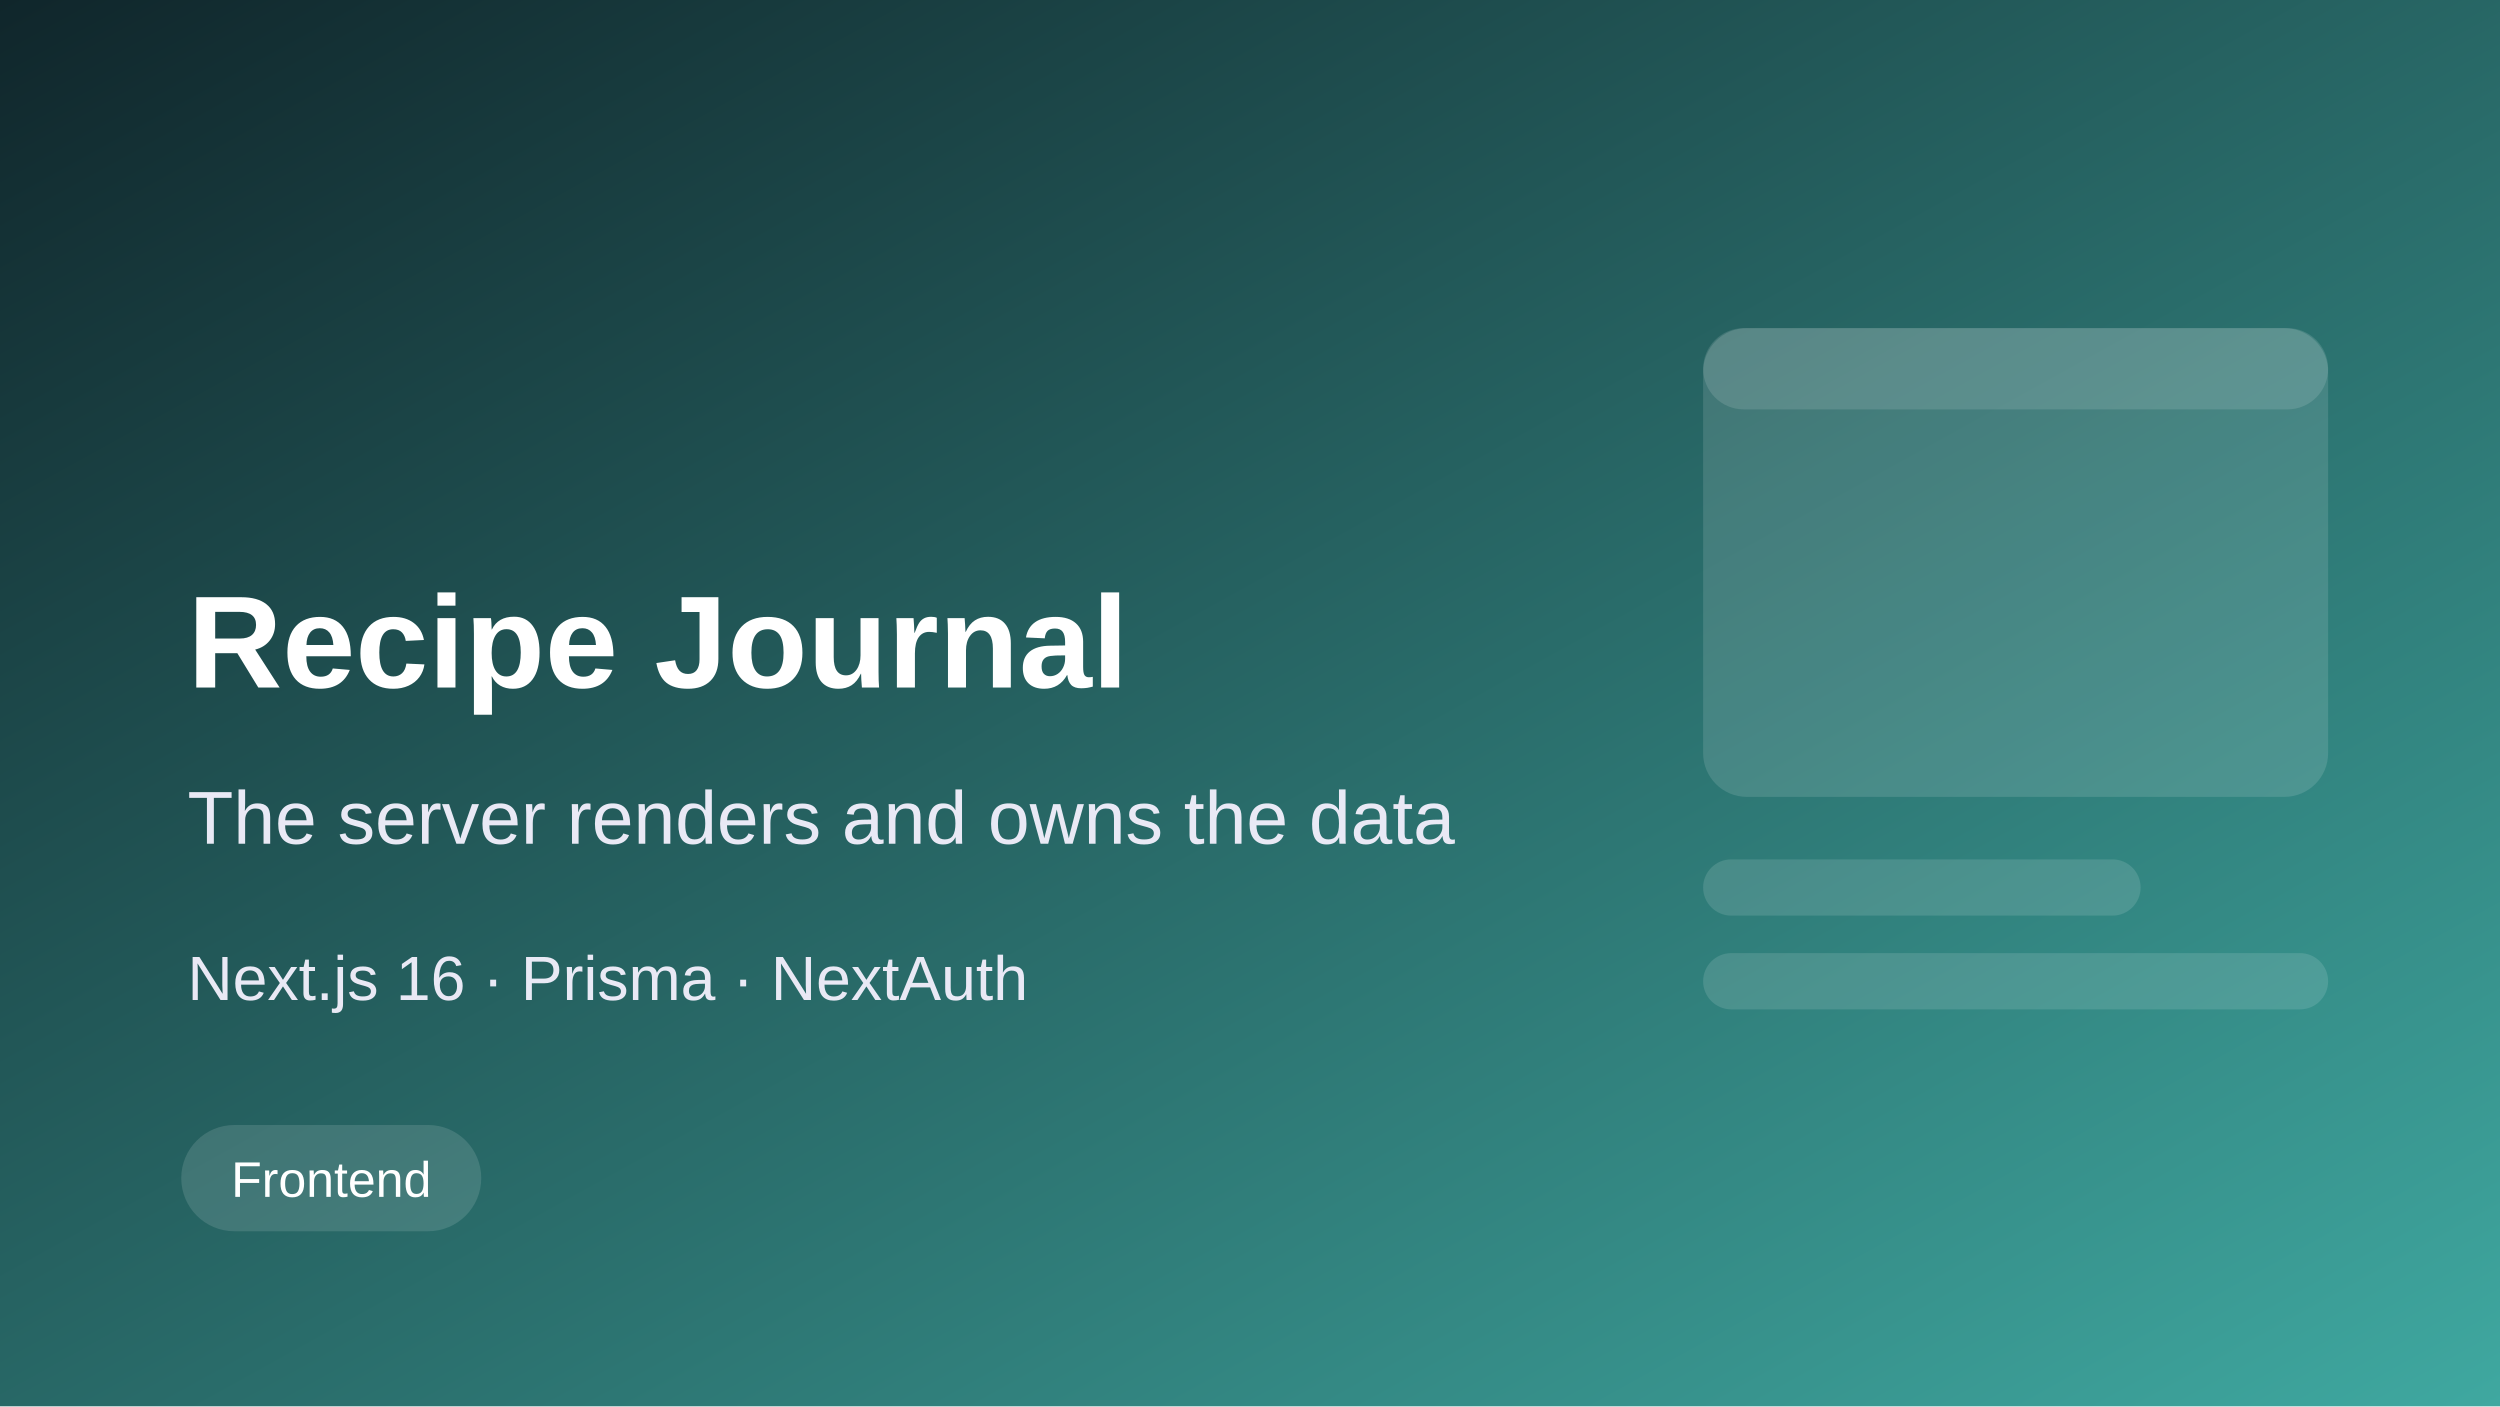
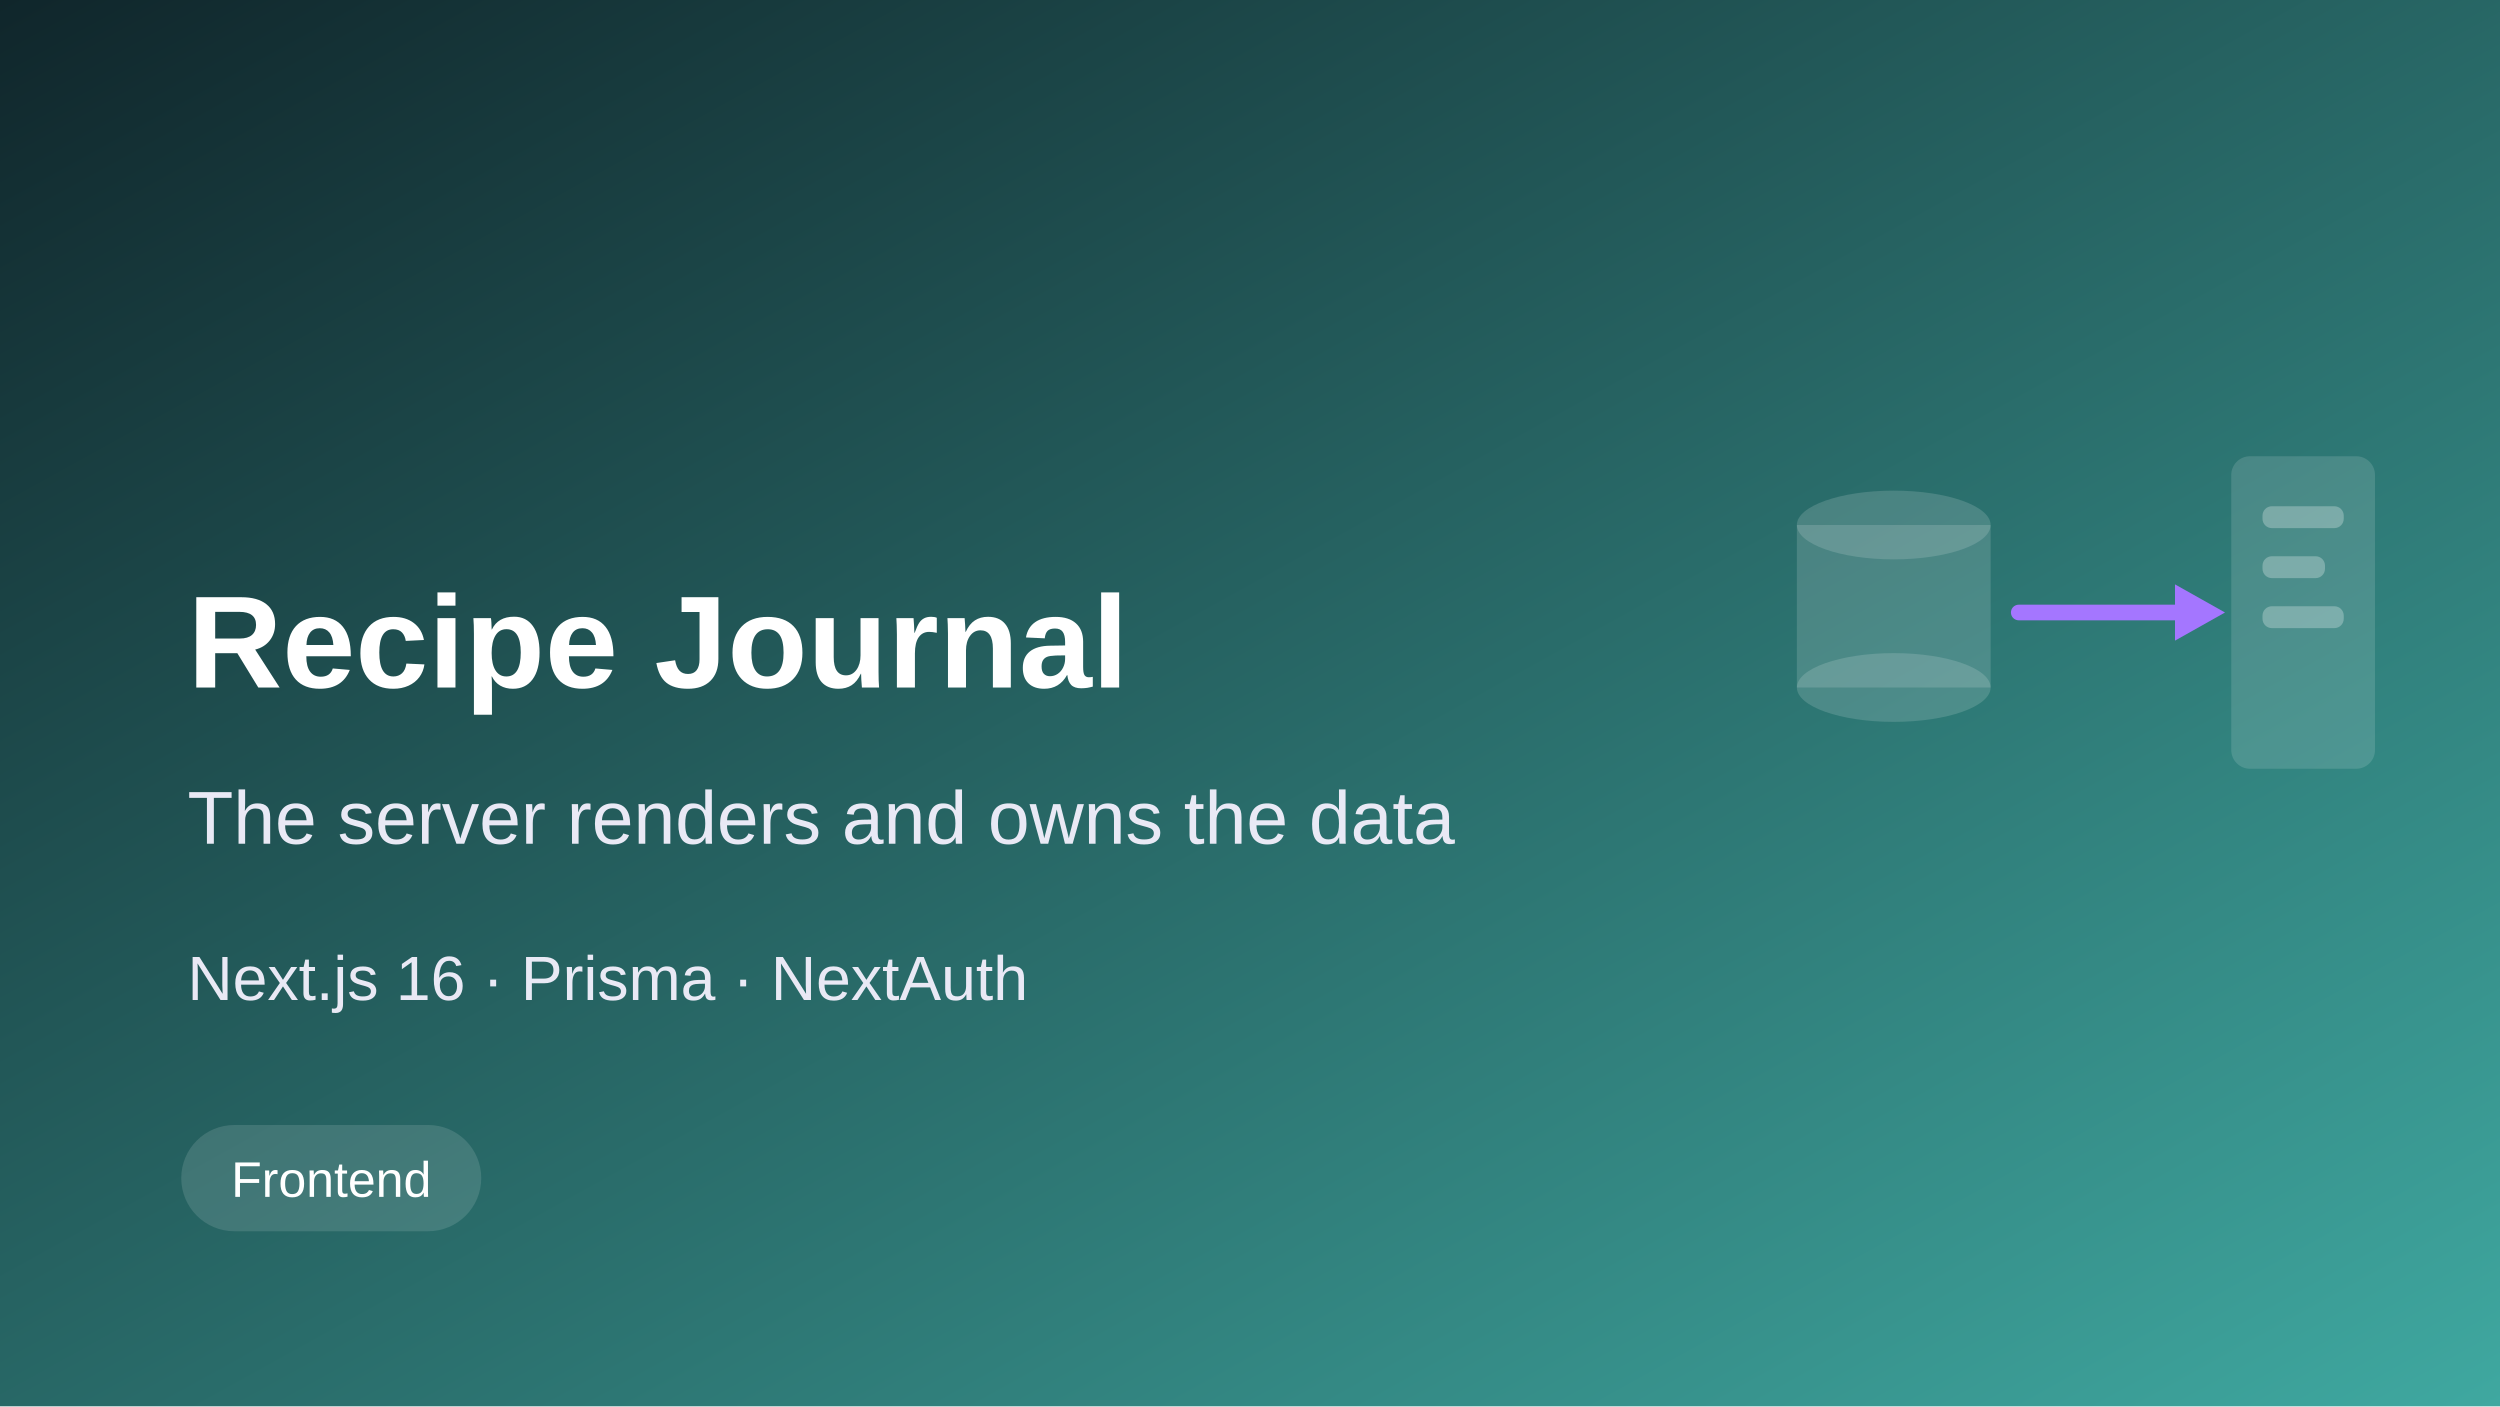
<svg xmlns="http://www.w3.org/2000/svg" viewBox="0 0 800 450" width="800" height="450">
  <defs>
    <linearGradient id="bg-recipe-journal" x1="0%" y1="0%" x2="100%" y2="100%">
      <stop offset="0%" stop-color="#10262b" />
      <stop offset="100%" stop-color="#3fa8a0" />
    </linearGradient>
  </defs>
  <rect width="800" height="450" fill="url(#bg-recipe-journal)" />
-   <g fill="#ffffff20">
-     <rect x="545" y="105" width="200" height="150" rx="14" />
-     <rect x="545" y="105" width="200" height="26" rx="13" />
-     <rect x="545" y="275" width="140" height="18" rx="9" />
-     <rect x="545" y="305" width="200" height="18" rx="9" />
+   <g fill="#ffffff26">
+     <ellipse cx="606" cy="168" rx="31" ry="11" />
+     <rect x="575" y="168" width="62" height="52" />
+     <ellipse cx="606" cy="220" rx="31" ry="11" />
+   </g>
+   <line x1="646" y1="196" x2="700" y2="196" stroke="#a476ff" stroke-width="5" stroke-linecap="round" />
+   <path d="M712 196 l-16 -9 v18 z" fill="#a476ff" />
+   <rect x="714" y="146" width="46" height="100" rx="6" fill="#ffffff22" />
+   <g fill="#ffffff45">
+     <rect x="724" y="162" width="26" height="7" rx="3" />
+     <rect x="724" y="178" width="20" height="7" rx="3" />
+     <rect x="724" y="194" width="26" height="7" rx="3" />
  </g>
  <text x="60" y="220" fill="#ffffff" font-family="Arial, sans-serif" font-size="42" font-weight="700">Recipe Journal</text>
  <text x="60" y="270" fill="#e9e9f5" font-family="Arial, sans-serif" font-size="24" font-weight="500">The server renders and owns the data</text>
  <text x="60" y="320" fill="#e9e9f5" font-family="Arial, sans-serif" font-size="20">Next.js 16 · Prisma · NextAuth</text>
  <rect x="58" y="360" width="96" height="34" rx="17" fill="#ffffff20" />
  <text x="106.0" y="383" fill="#ffffff" text-anchor="middle" font-family="Arial, sans-serif" font-size="16">Frontend</text>
</svg>
